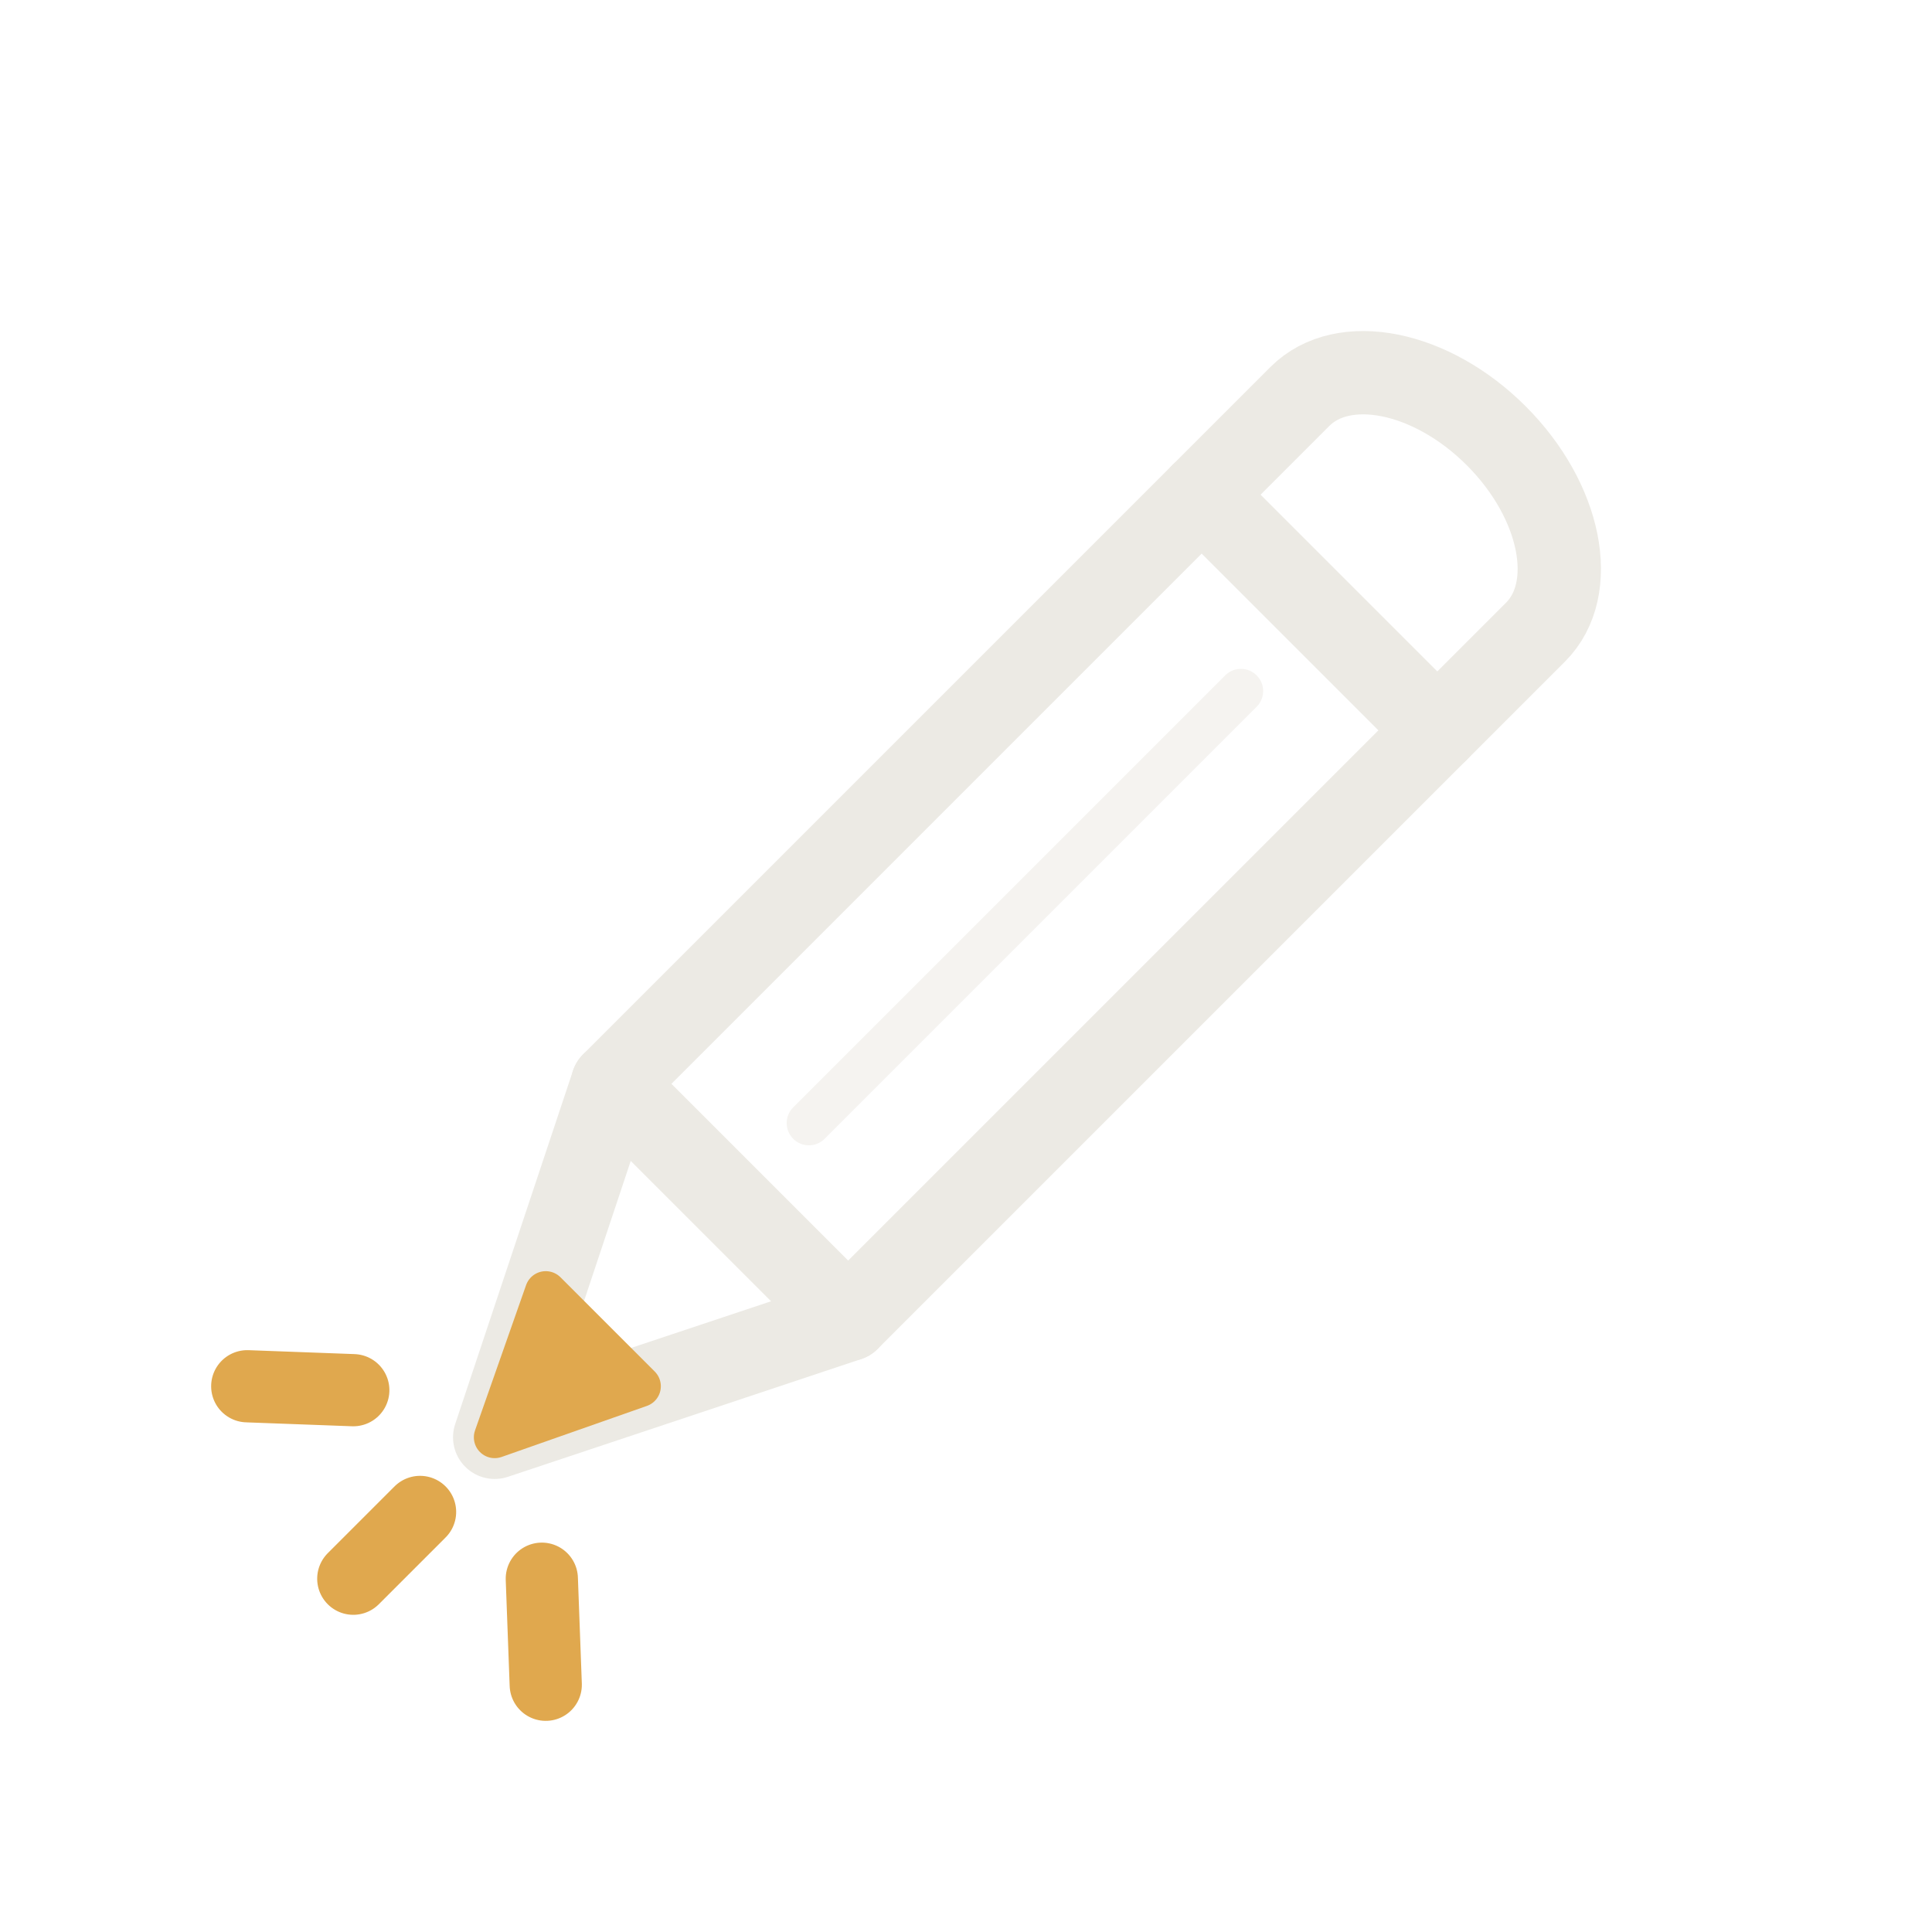
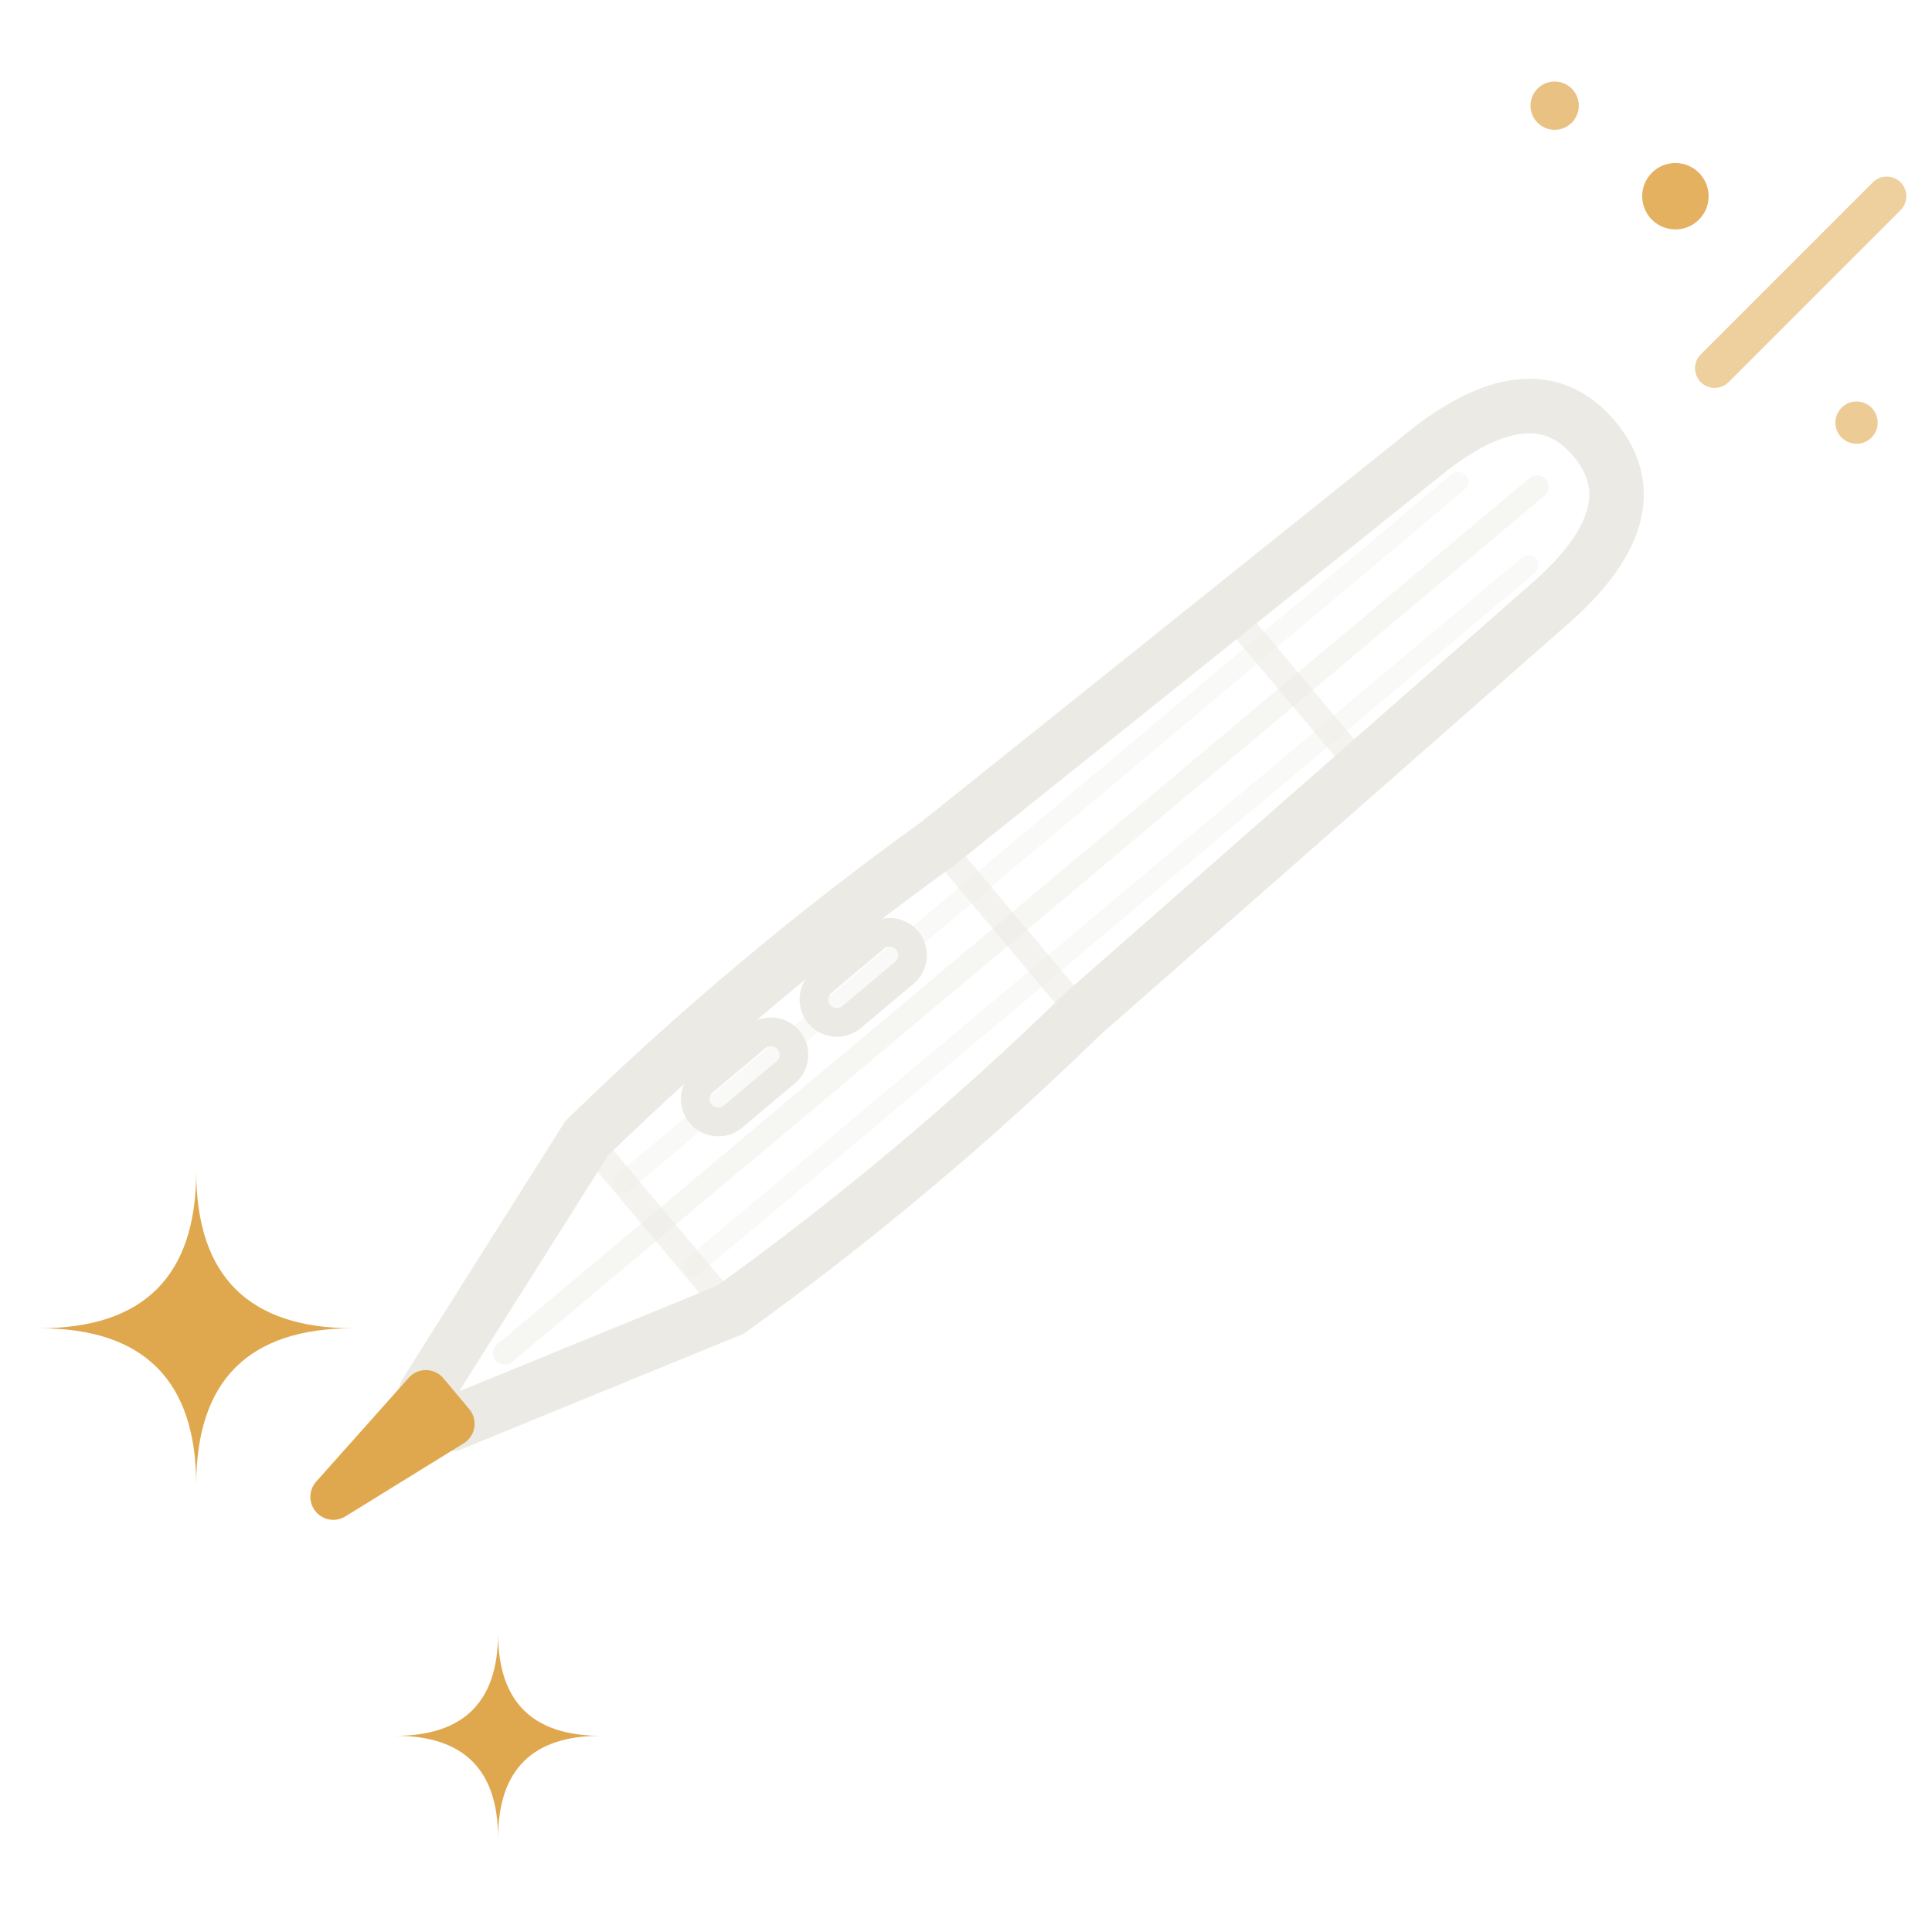
<svg xmlns="http://www.w3.org/2000/svg" viewBox="0 0 64 64" width="256" height="256">
-   <g transform="translate(32 32) rotate(-45) scale(.92) translate(-32 -32)" fill="none" stroke="#ECEAE4" stroke-width="3" stroke-linejoin="round" stroke-linecap="round">
-     <path d="M20 26 H50 V38 H20 Z" />
-     <path d="M50 26 H55 A4 6 0 0 1 55 38 H50" />
-     <path d="M20 26 L8 32 L20 38" />
-     <path d="M24 32 H46" stroke-width="1.6" opacity=".55" />
-     <path d="M8 32 L13 29.6 L13 34.4 Z" fill="#E0A84E" stroke="#E0A84E" stroke-width="1.5" />
-     <g stroke="#E0A84E" stroke-width="2.6">
-       <path d="M4.2 32 H0.8" />
-       <path d="M5.6 27.2 L3 24.4" />
-       <path d="M5.6 36.8 L3 39.6" />
-     </g>
+   <g transform="translate(32 32) rotate(-40) scale(.95) translate(-32 -32)" fill="none" stroke="#ECEAE4" stroke-width="1.9" stroke-linejoin="round" stroke-linecap="round">
+     <path d="M8 31.3 L18 28.1 Q26 27.5 34 28.1 L56 28.6 Q60.6 28.8 60.6 32 Q60.6 35.2 56 35.4 L34 35.9 Q26 36.5 18 35.9 L8 32.7 Z" />
+     <path d="M18 28.4 V35.6 M34 28.4 V35.6 M47 28.8 V35.2" stroke-width=".9" opacity=".55" />
+     <path d="M11 32 H58" stroke-width=".8" opacity=".45" />
+     <path d="M18 30.1 H56" stroke-width=".7" opacity=".3" />
+     <path d="M18 33.9 H56" stroke-width=".7" opacity=".3" />
+     <rect x="21.6" y="29.2" width="4" height="1.6" rx=".8" stroke-width="1" />
+     <rect x="27" y="29.2" width="4" height="1.6" rx=".8" stroke-width="1" />
+     <path d="M3.2 32 L8 31.3 L8 32.7 Z" fill="#E0A84E" stroke="#E0A84E" stroke-width="1.6" />
  </g>
+   <path d="M6.5 38.8 Q6.5 44 11.7 44 Q6.5 44 6.5 49.2 Q6.5 44 1.3 44 Q6.5 44 6.5 38.8Z" fill="#E0A84E" />
+   <path d="M16.5 54.1 Q16.5 57.5 19.9 57.5 Q16.5 57.5 16.5 60.9 Q16.5 57.5 13.1 57.5 Q16.5 57.5 16.5 54.1Z" fill="#E0A84E" />
+   <g fill="#E0A84E">
+     <circle cx="55.5" cy="6.5" r="1.1" opacity=".9" />
+     <circle cx="51.5" cy="3.5" r=".8" opacity=".7" />
+     <circle cx="61.5" cy="14" r=".7" opacity=".6" />
+   </g>
+   <path d="M56.8 12.2 L62.5 6.5" stroke="#E0A84E" stroke-width="1.3" stroke-linecap="round" opacity=".55" fill="none" />
</svg>
